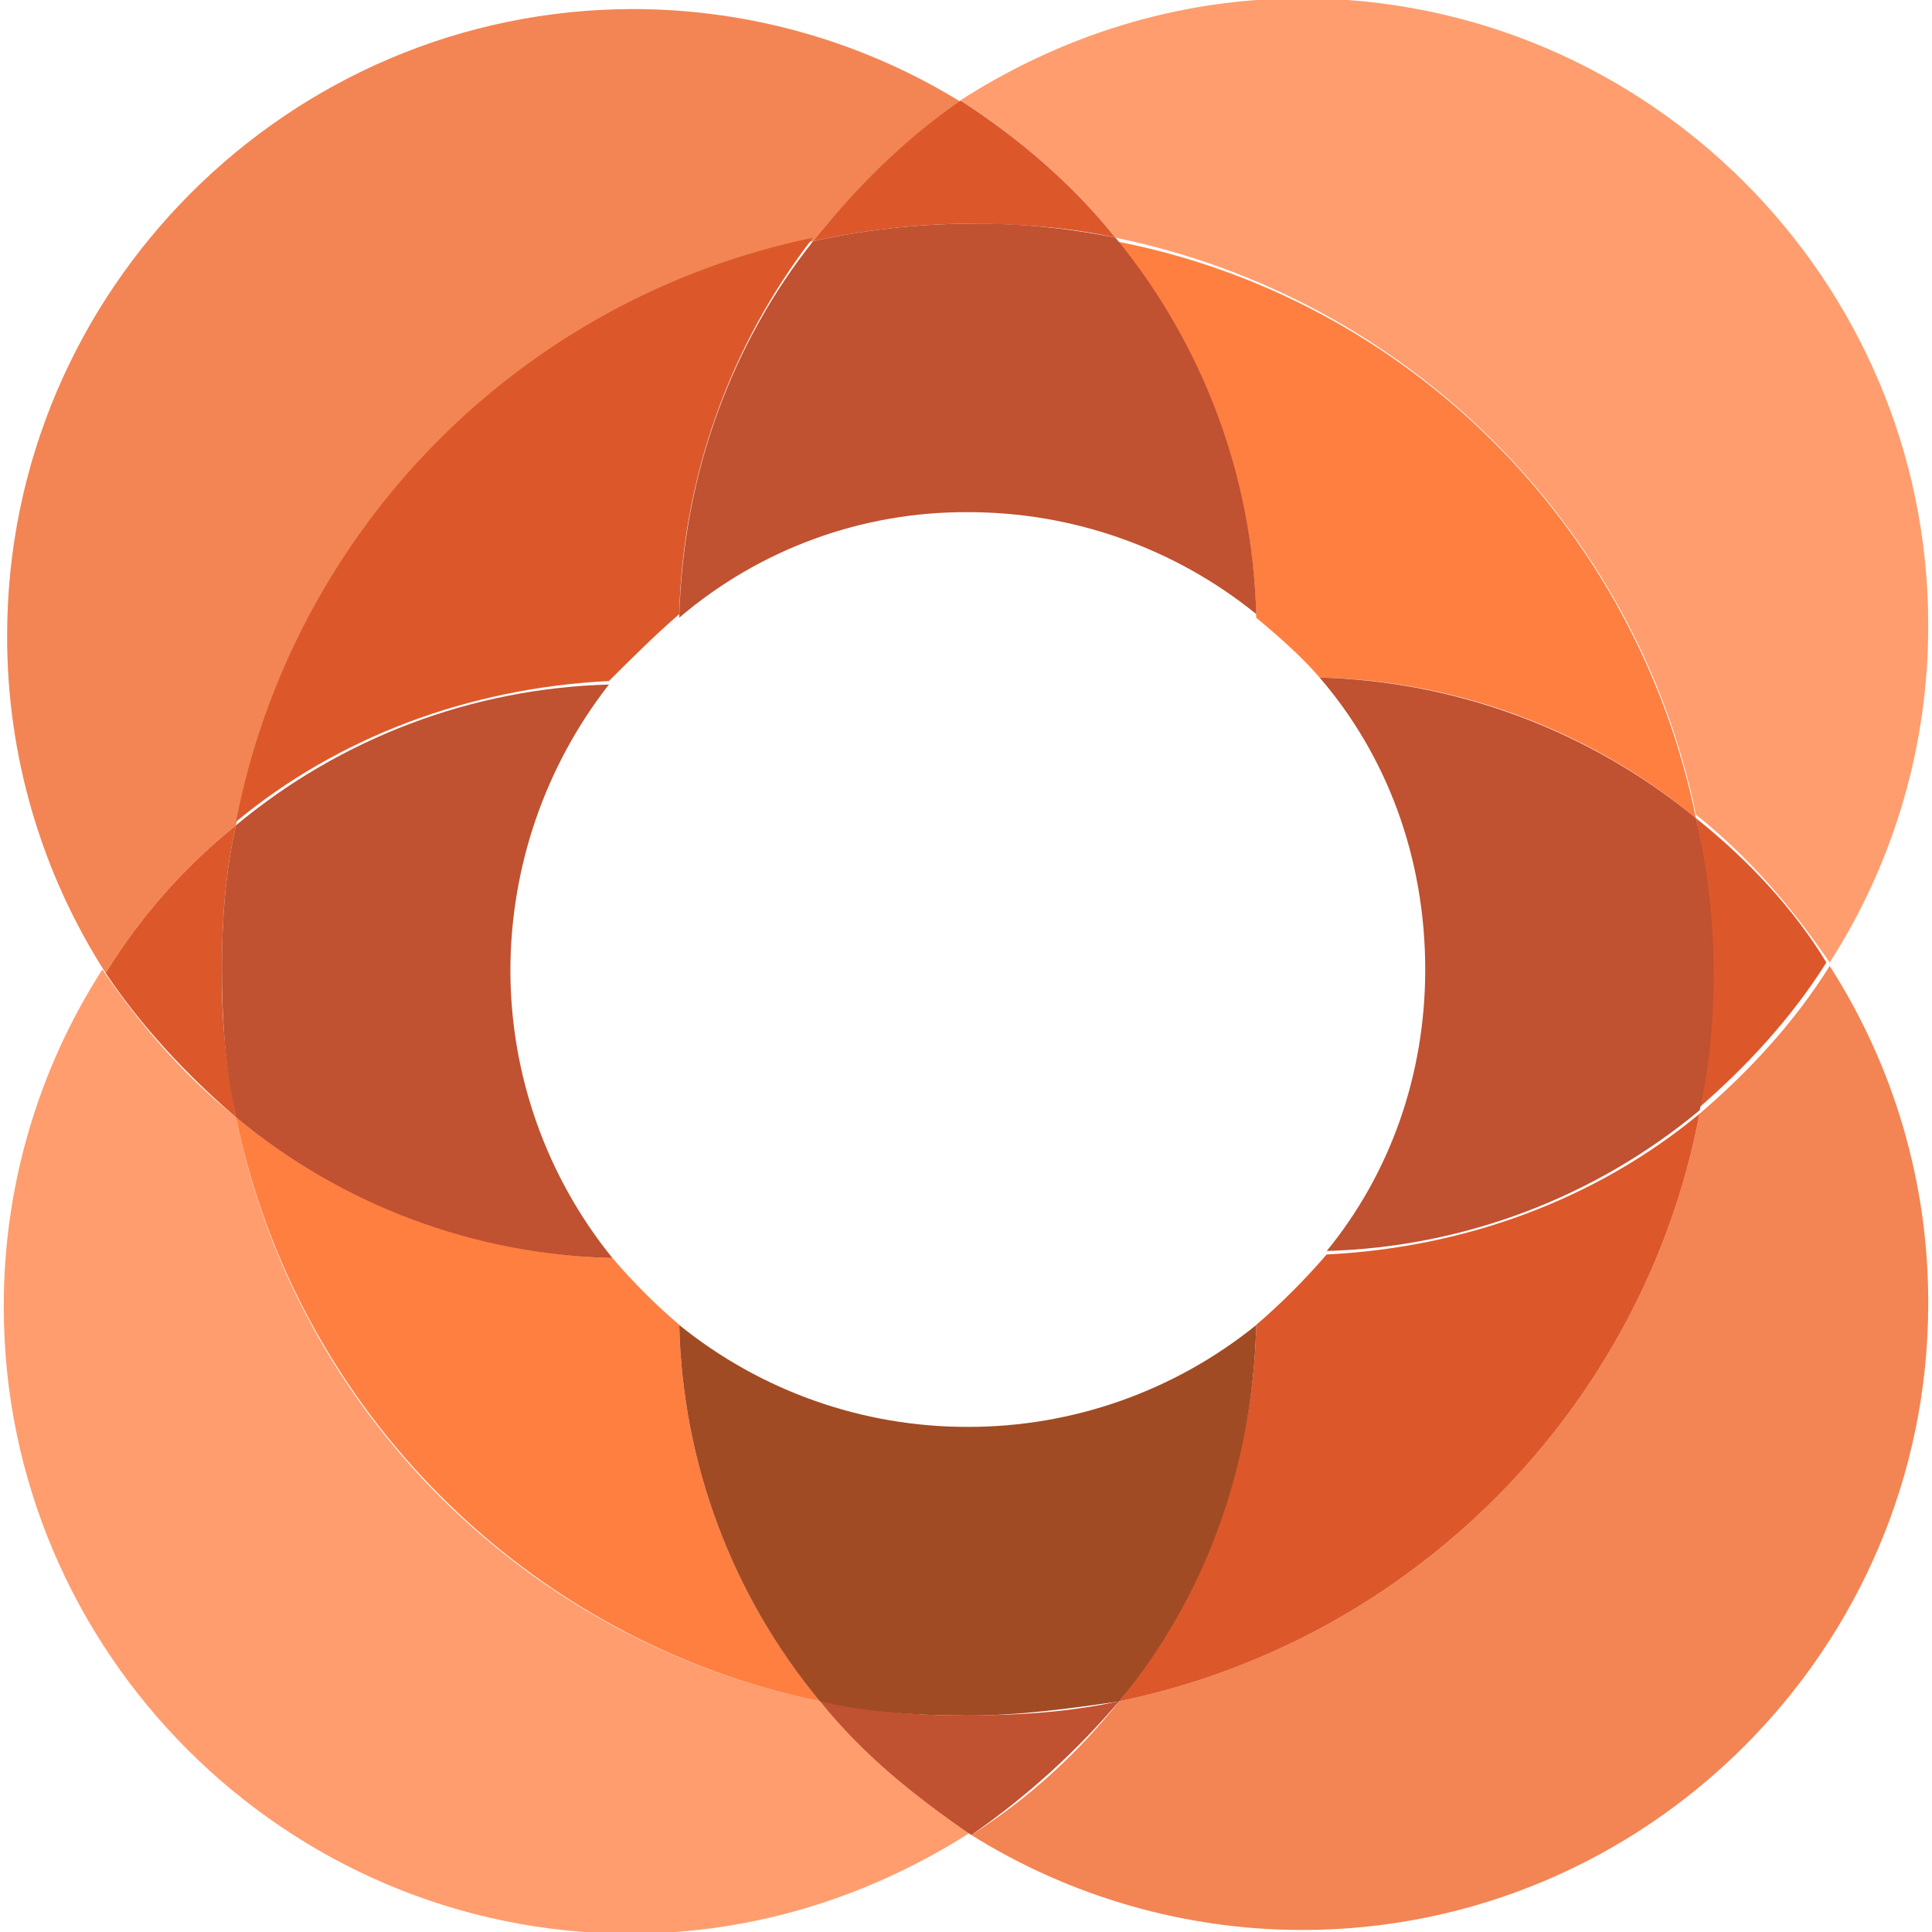
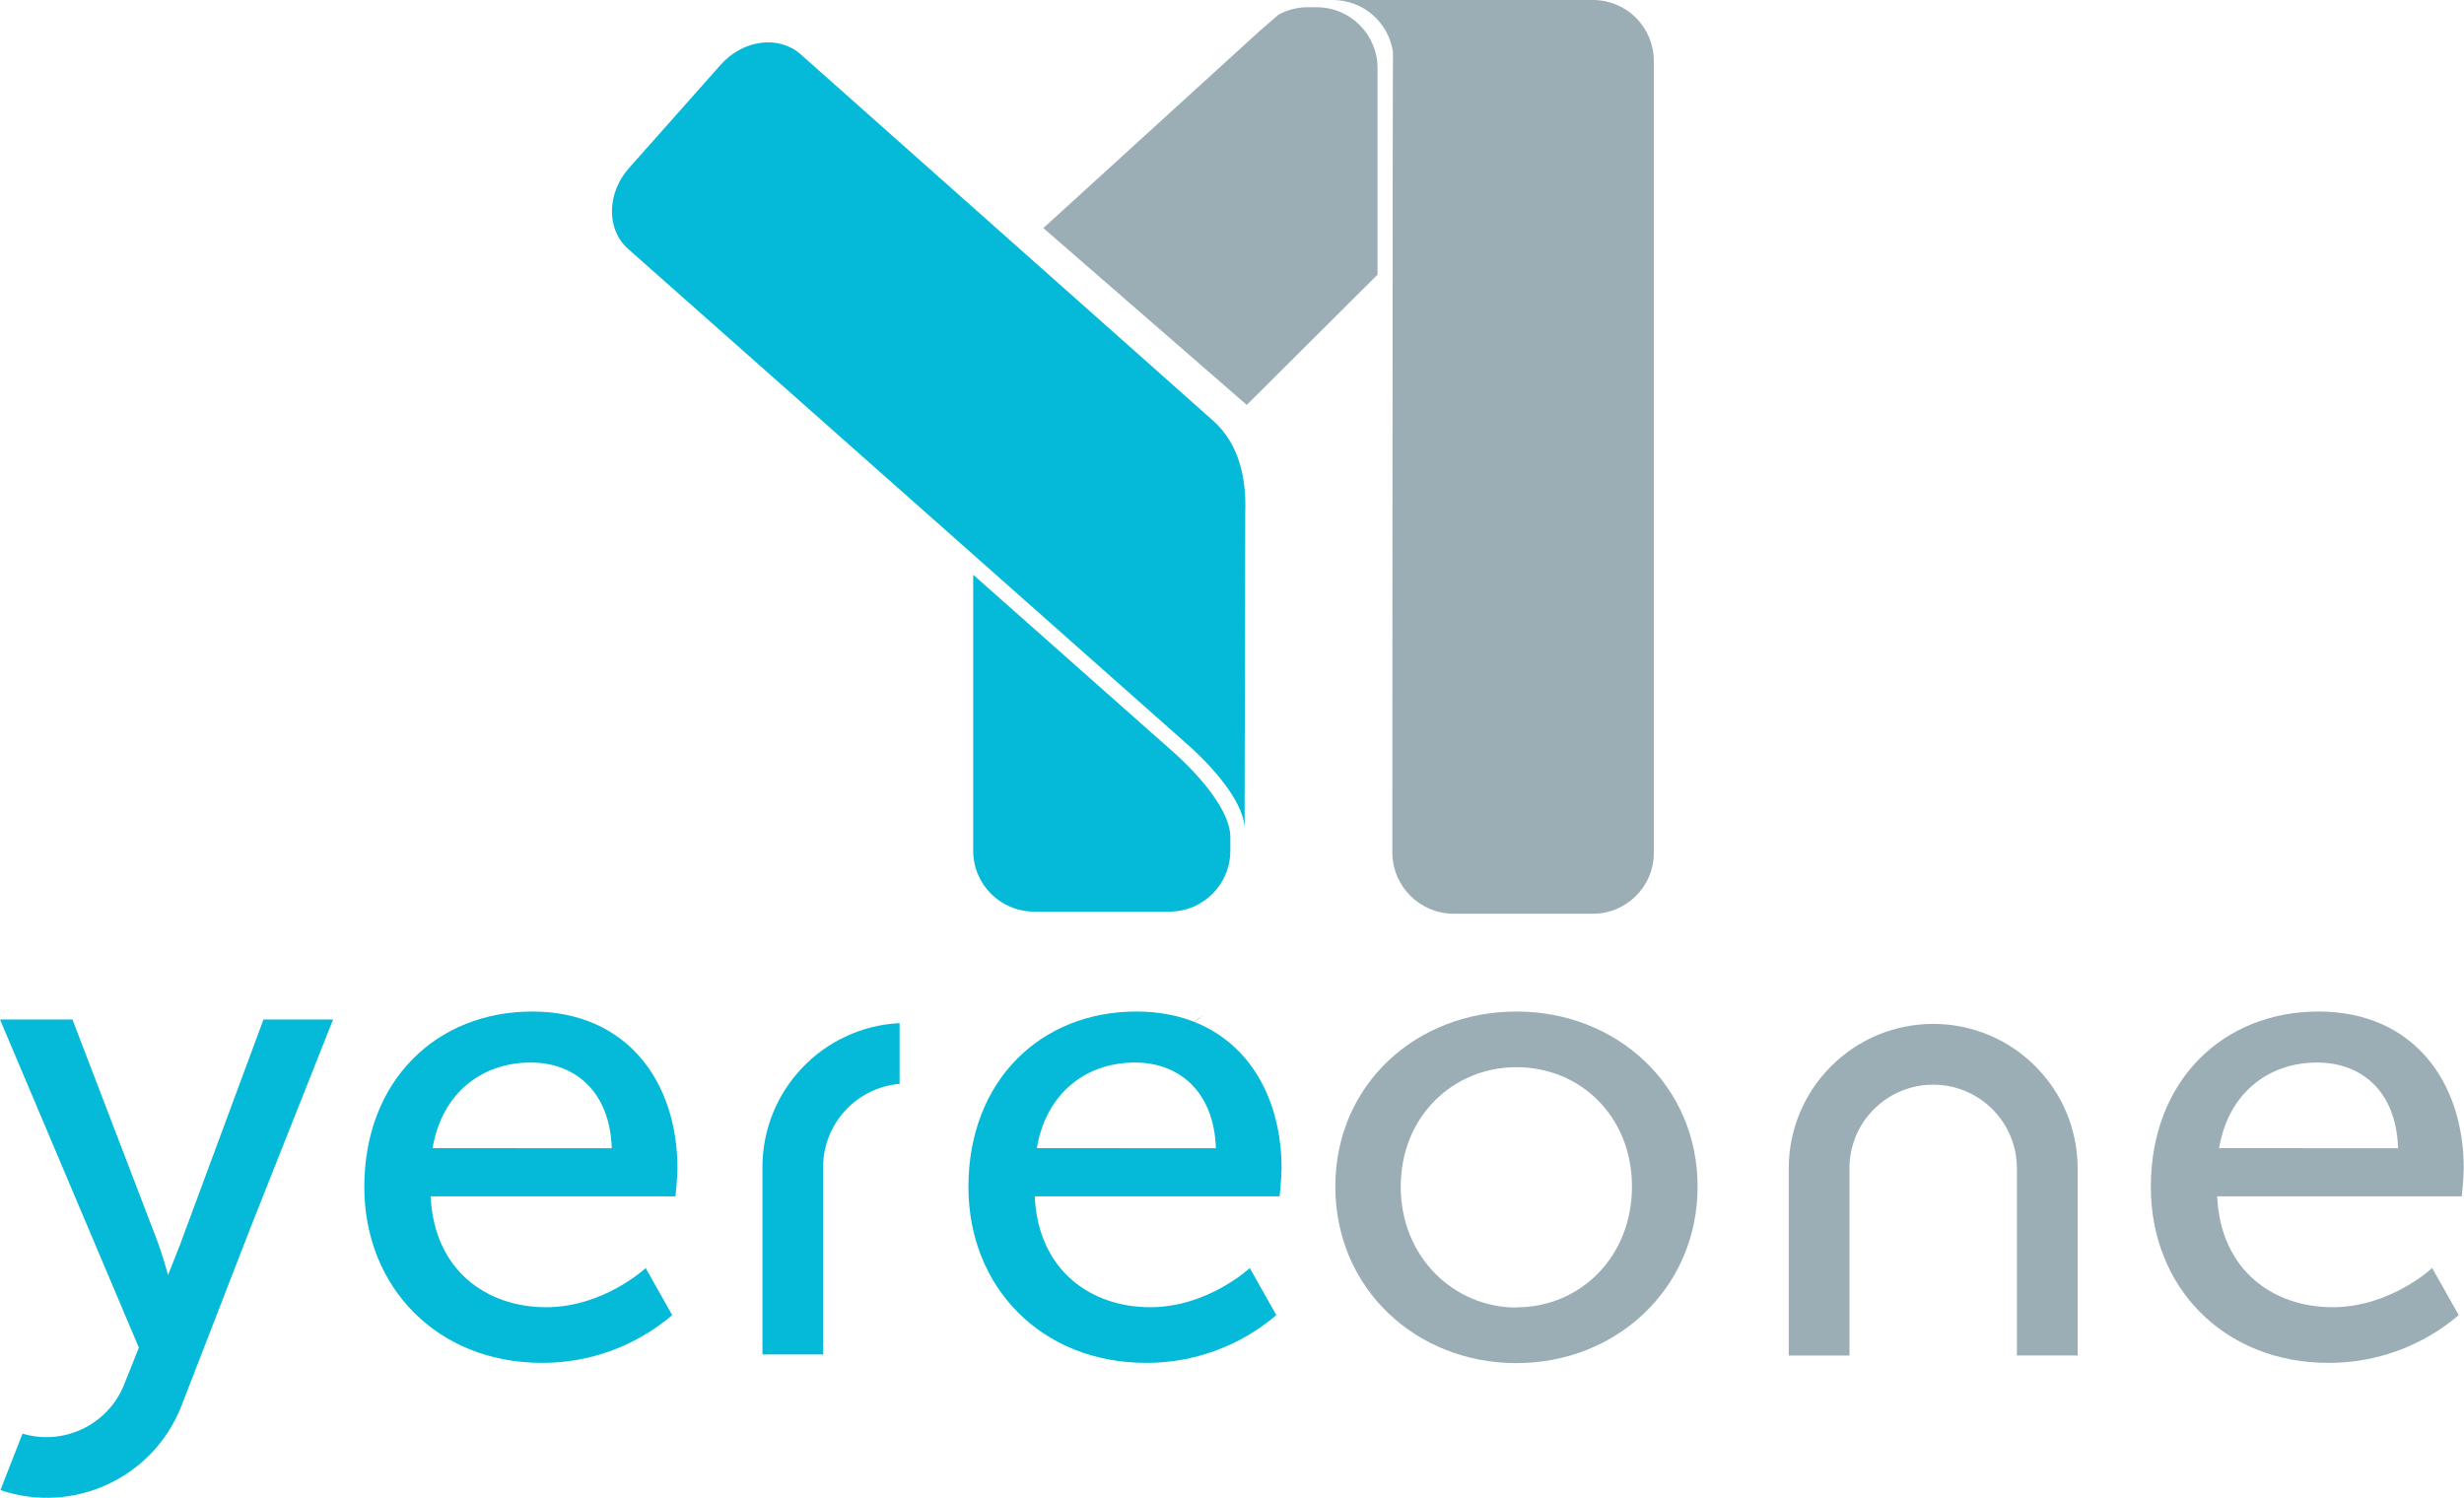
- <svg xmlns="http://www.w3.org/2000/svg" id="Layer_1" data-name="Layer 1" viewBox="0 0 512 512">
+ <svg xmlns="http://www.w3.org/2000/svg" viewBox="0 0 408.11 248.09">
  <defs>
-     <style>.cls-1{fill:#f38554;}.cls-2{fill:#ff9d6e;}.cls-3{fill:#dc582a;}.cls-4{fill:#f38453;}.cls-5{fill:#c05131;}.cls-6{fill:#ff7f41;}.cls-7{fill:#a14b24;}</style>
+     <style>.cls-1{fill:#05bad8;}.cls-2{fill:#9baeb5;}.cls-3{opacity:0.2;fill:url(#linear-gradient);}</style>
+     <linearGradient id="linear-gradient" x1="197.75" y1="166.91" x2="198.52" y2="324.53" gradientUnits="userSpaceOnUse">
+       <stop offset="0" stop-color="#465966" />
+       <stop offset="0.19" stop-color="#f5f5f5" />
+       <stop offset="0.23" stop-color="#dadddf" />
+       <stop offset="0.3" stop-color="#a6aeb4" />
+       <stop offset="0.36" stop-color="#7c8992" />
+       <stop offset="0.42" stop-color="#5f6f7a" />
+       <stop offset="0.47" stop-color="#4c5f6b" />
+       <stop offset="0.51" stop-color="#465966" />
+       <stop offset="0.57" stop-color="#495c69" />
+       <stop offset="0.62" stop-color="#536470" />
+       <stop offset="0.66" stop-color="#63737e" />
+       <stop offset="0.7" stop-color="#7a8891" />
+       <stop offset="0.74" stop-color="#98a2a9" />
+       <stop offset="0.78" stop-color="#bdc3c7" />
+       <stop offset="0.81" stop-color="#e7e9ea" />
+       <stop offset="0.82" stop-color="#f5f5f5" />
+       <stop offset="1" stop-color="#465966" />
+     </linearGradient>
  </defs>
-   <path class="cls-1" d="M62.54,218.71A196.37,196.37,0,0,1,215.44,63.93a167,167,0,0,1,40.09-36.36A165.83,165.83,0,0,0,167.89,2.4c-91.37,0-166,74.59-166,166A164.86,164.86,0,0,0,28,257.86,153.16,153.16,0,0,1,62.54,218.71Z" />
-   <path class="cls-2" d="M295.63,63c77.38,15.85,138,76.46,153.83,152.91,14,11.19,25.18,24.24,35.43,39.16A164.84,164.84,0,0,0,511,165.56c0-91.37-74.59-166-166-166-33.56,0-64.33,10.26-90.44,27C270.45,36.9,284.44,49,295.63,63Z" />
-   <path class="cls-3" d="M215.44,63.93a198.07,198.07,0,0,1,41-4.66c13,0,27,.93,39.16,3.73-11.19-14-25.18-26.1-41-36.36C239.68,36.9,226.63,50,215.44,63.93Z" />
-   <path class="cls-2" d="M217.31,450.86C139.92,435,78.39,374.41,62.54,296.09c-14-11.19-25.18-24.24-35.43-39.16A164.84,164.84,0,0,0,1,346.44c0,91.37,74.59,166,166,166,33.56,0,64.33-10.26,90.44-27C242.48,476,228.5,464.85,217.31,450.86Z" />
-   <path class="cls-3" d="M62.54,296.09a185.51,185.51,0,0,1-3.73-39.16c0-13.05.93-26.1,3.73-38.22A153.16,153.16,0,0,0,28,257.86C37.36,271.85,49.48,284.9,62.54,296.09Z" />
-   <path class="cls-4" d="M484.89,256c-9.32,14.92-21.44,28-34.49,39.16C435.48,373.48,373.94,435,296.56,450.86a156.94,156.94,0,0,1-39.16,35.43A165.84,165.84,0,0,0,345,511.47c91.37,0,166-74.59,166-166A164.81,164.81,0,0,0,484.89,256Z" />
-   <path class="cls-3" d="M449.46,216.84c2.8,13,3.73,26.11,3.73,40.09,0,13.06-.93,25.18-3.73,37.3C462.52,283,474.64,270,484,255.07,475.57,241.08,463.45,228,449.46,216.84Z" />
-   <path class="cls-5" d="M296.56,450.86c-13.06,2.8-26.11,3.73-40.09,3.73a185.51,185.51,0,0,1-39.16-3.73c11.19,14,25.17,25.18,40.09,35.43A203.52,203.52,0,0,0,296.56,450.86Z" />
-   <path class="cls-3" d="M180,162.76A170.68,170.68,0,0,1,215.44,63,196.38,196.38,0,0,0,62.54,217.77c27-22.37,61.53-35.43,98.83-37.29C167,174.88,173.49,168.36,180,162.76Z" />
-   <path class="cls-6" d="M349.7,179.55a161.88,161.88,0,0,1,99.76,37.29C433.61,139.46,373,78.85,295.63,63.93a162,162,0,0,1,37.29,99.77C338.51,168.36,345,174,349.7,179.55Z" />
-   <path class="cls-5" d="M256.47,135.73a121.17,121.17,0,0,1,76.45,27A164.13,164.13,0,0,0,295.63,63a185.63,185.63,0,0,0-39.16-3.73,198.07,198.07,0,0,0-41,4.66C194,91,181,125.47,180,163.7A116.78,116.78,0,0,1,256.47,135.73Z" />
-   <path class="cls-6" d="M162.3,333.39a164.09,164.09,0,0,1-99.76-37.3C78.39,373.48,139.92,435,217.31,450.86A162,162,0,0,1,180,351.1,159.23,159.23,0,0,1,162.3,333.39Z" />
-   <path class="cls-5" d="M135.26,256.93a123.35,123.35,0,0,1,26.11-75.52,161.39,161.39,0,0,0-98.83,37.3c-2.8,12.12-3.73,25.17-3.73,38.22s.93,27,3.73,39.16a162,162,0,0,0,99.76,37.3A121.2,121.2,0,0,1,135.26,256.93Z" />
-   <path class="cls-3" d="M332.92,351.1a165.41,165.41,0,0,1-36.36,99.76C373.94,435,435.48,373.48,450.4,295.16c-27,22.38-61.54,35.43-98.83,37.29A175.61,175.61,0,0,1,332.92,351.1Z" />
-   <path class="cls-5" d="M449.46,216.84a164,164,0,0,0-99.76-37.29c17.72,20.51,28,47.55,28,77.38,0,28-9.32,54.08-26.1,74.59a161.49,161.49,0,0,0,98.83-37.29c2.79-12.12,3.73-25.18,3.73-37.3A188.49,188.49,0,0,0,449.46,216.84Z" />
-   <path class="cls-7" d="M256.47,378.14a121.18,121.18,0,0,1-76.46-27,162,162,0,0,0,37.3,99.76c12.12,2.8,25.17,3.73,39.16,3.73s27-1.86,40.09-3.73c22.37-27,35.43-61.53,36.36-99.76A121.18,121.18,0,0,1,256.47,378.14Z" />
+   <g id="Layer_2" data-name="Layer 2">
+     <g id="Layer_1-2" data-name="Layer 1">
+       <path class="cls-1" d="M88.14,167.55c15.72,0,24.07,11.65,24.07,26,0,1.43-.33,4.62-.33,4.62H71.33c.55,12.2,9.23,18.36,19.12,18.36,9.56,0,16.49-6.49,16.49-6.49l4.4,7.8a33.11,33.11,0,0,1-21.54,7.91c-17.47,0-29.46-12.64-29.46-29.13C60.33,179,72.31,167.55,88.14,167.55Zm13.19,22.64C101,180.63,95.07,176,87.92,176c-8.13,0-14.73,5.06-16.27,14.18Z" />
+       <path class="cls-1" d="M188.2,167.55c15.72,0,24.07,11.65,24.07,26,0,1.43-.33,4.62-.33,4.62H171.39c.55,12.2,9.23,18.36,19.12,18.36,9.56,0,16.49-6.49,16.49-6.49l4.4,7.8a33.11,33.11,0,0,1-21.54,7.91c-17.47,0-29.46-12.64-29.46-29.13C160.4,179,172.38,167.55,188.2,167.55Zm13.19,22.64C201.06,180.63,195.13,176,188,176c-8.13,0-14.73,5.06-16.27,14.18Z" />
+       <path class="cls-2" d="M251.17,167.55c16.6,0,30,12.2,30,29s-13.41,29.24-30,29.24-30-12.31-30-29.24S234.58,167.55,251.17,167.55Zm0,49c10.55,0,19.13-8.35,19.13-20s-8.57-19.78-19.13-19.78S232,185,232,196.57,240.73,216.58,251.17,216.58Z" />
+       <path class="cls-2" d="M384,167.55c15.72,0,24.07,11.65,24.07,26,0,1.43-.33,4.62-.33,4.62H367.23c.55,12.2,9.23,18.36,19.12,18.36,9.56,0,16.49-6.49,16.49-6.49l4.4,7.8a33.11,33.11,0,0,1-21.54,7.91c-17.47,0-29.46-12.64-29.46-29.13C356.23,179,368.21,167.55,384,167.55Zm13.19,22.64C396.9,180.63,391,176,383.82,176c-8.13,0-14.73,5.06-16.27,14.18Z" />
+       <path class="cls-2" d="M320.21,169.6a23.94,23.94,0,0,0-23.94,23.94v31h10.06V196.89l0-3.88a13.87,13.87,0,0,1,27.73.52v31h10.06v-31A23.94,23.94,0,0,0,320.21,169.6Z" />
+       <path class="cls-1" d="M149,169.47a23.92,23.92,0,0,0-22.72,23.88v31h10.06V196.71l0-3.88A13.87,13.87,0,0,1,149,179.53Z" />
+       <path class="cls-1" d="M55.17,168.87H43.64L30.12,205.36l-.14.41-2.15,5.43c-.34-1.26-1.08-3.86-1.89-5.95L12,168.87H0l23,54.36-1.17,2.94-1.45,3.6a13.87,13.87,0,0,1-16.65,7.7L.07,246.82A23.92,23.92,0,0,0,30,233l11.42-29.46h0Z" />
+       <path class="cls-1" d="M200.9,69.66,132.62,9c-3.62-3.21-9.55-2.44-13.25,1.72L104.18,27.84C100.48,32,100.41,38,104,41.2L163.6,94l33.55,29.73c1.87,1.69,9,8.45,9,13.68v-5.66h0l.1-46.83C206.47,78.88,205.08,73.37,200.9,69.66Z" />
+       <path class="cls-1" d="M194.74,124.93,161.19,95.2v45.71A10.08,10.08,0,0,0,171.27,151H193.7a10.08,10.08,0,0,0,10.08-10.08v-2.3C203.73,133.38,196.61,126.62,194.74,124.93Z" />
+       <path class="cls-2" d="M263.81,0H220.72a10.08,10.08,0,0,1,10,8.64c-.07.47-.11,132.63-.11,132.63a10.17,10.17,0,0,0,10.08,10.08h23.15a10.08,10.08,0,0,0,10.08-10.08V10.08A10.08,10.08,0,0,0,263.81,0Z" />
+       <path class="cls-3" d="M196.18,170.85l3.16-2.73A10.12,10.12,0,0,0,196.18,170.85Z" />
+       <path class="cls-2" d="M218.08,1.2h-1.49a10,10,0,0,0-4.84,1.24l-3.16,2.73L172.81,37.78,206.5,67.07l21.66-21.58V11.29A10.08,10.08,0,0,0,218.08,1.2Z" />
+     </g>
+   </g>
</svg>
